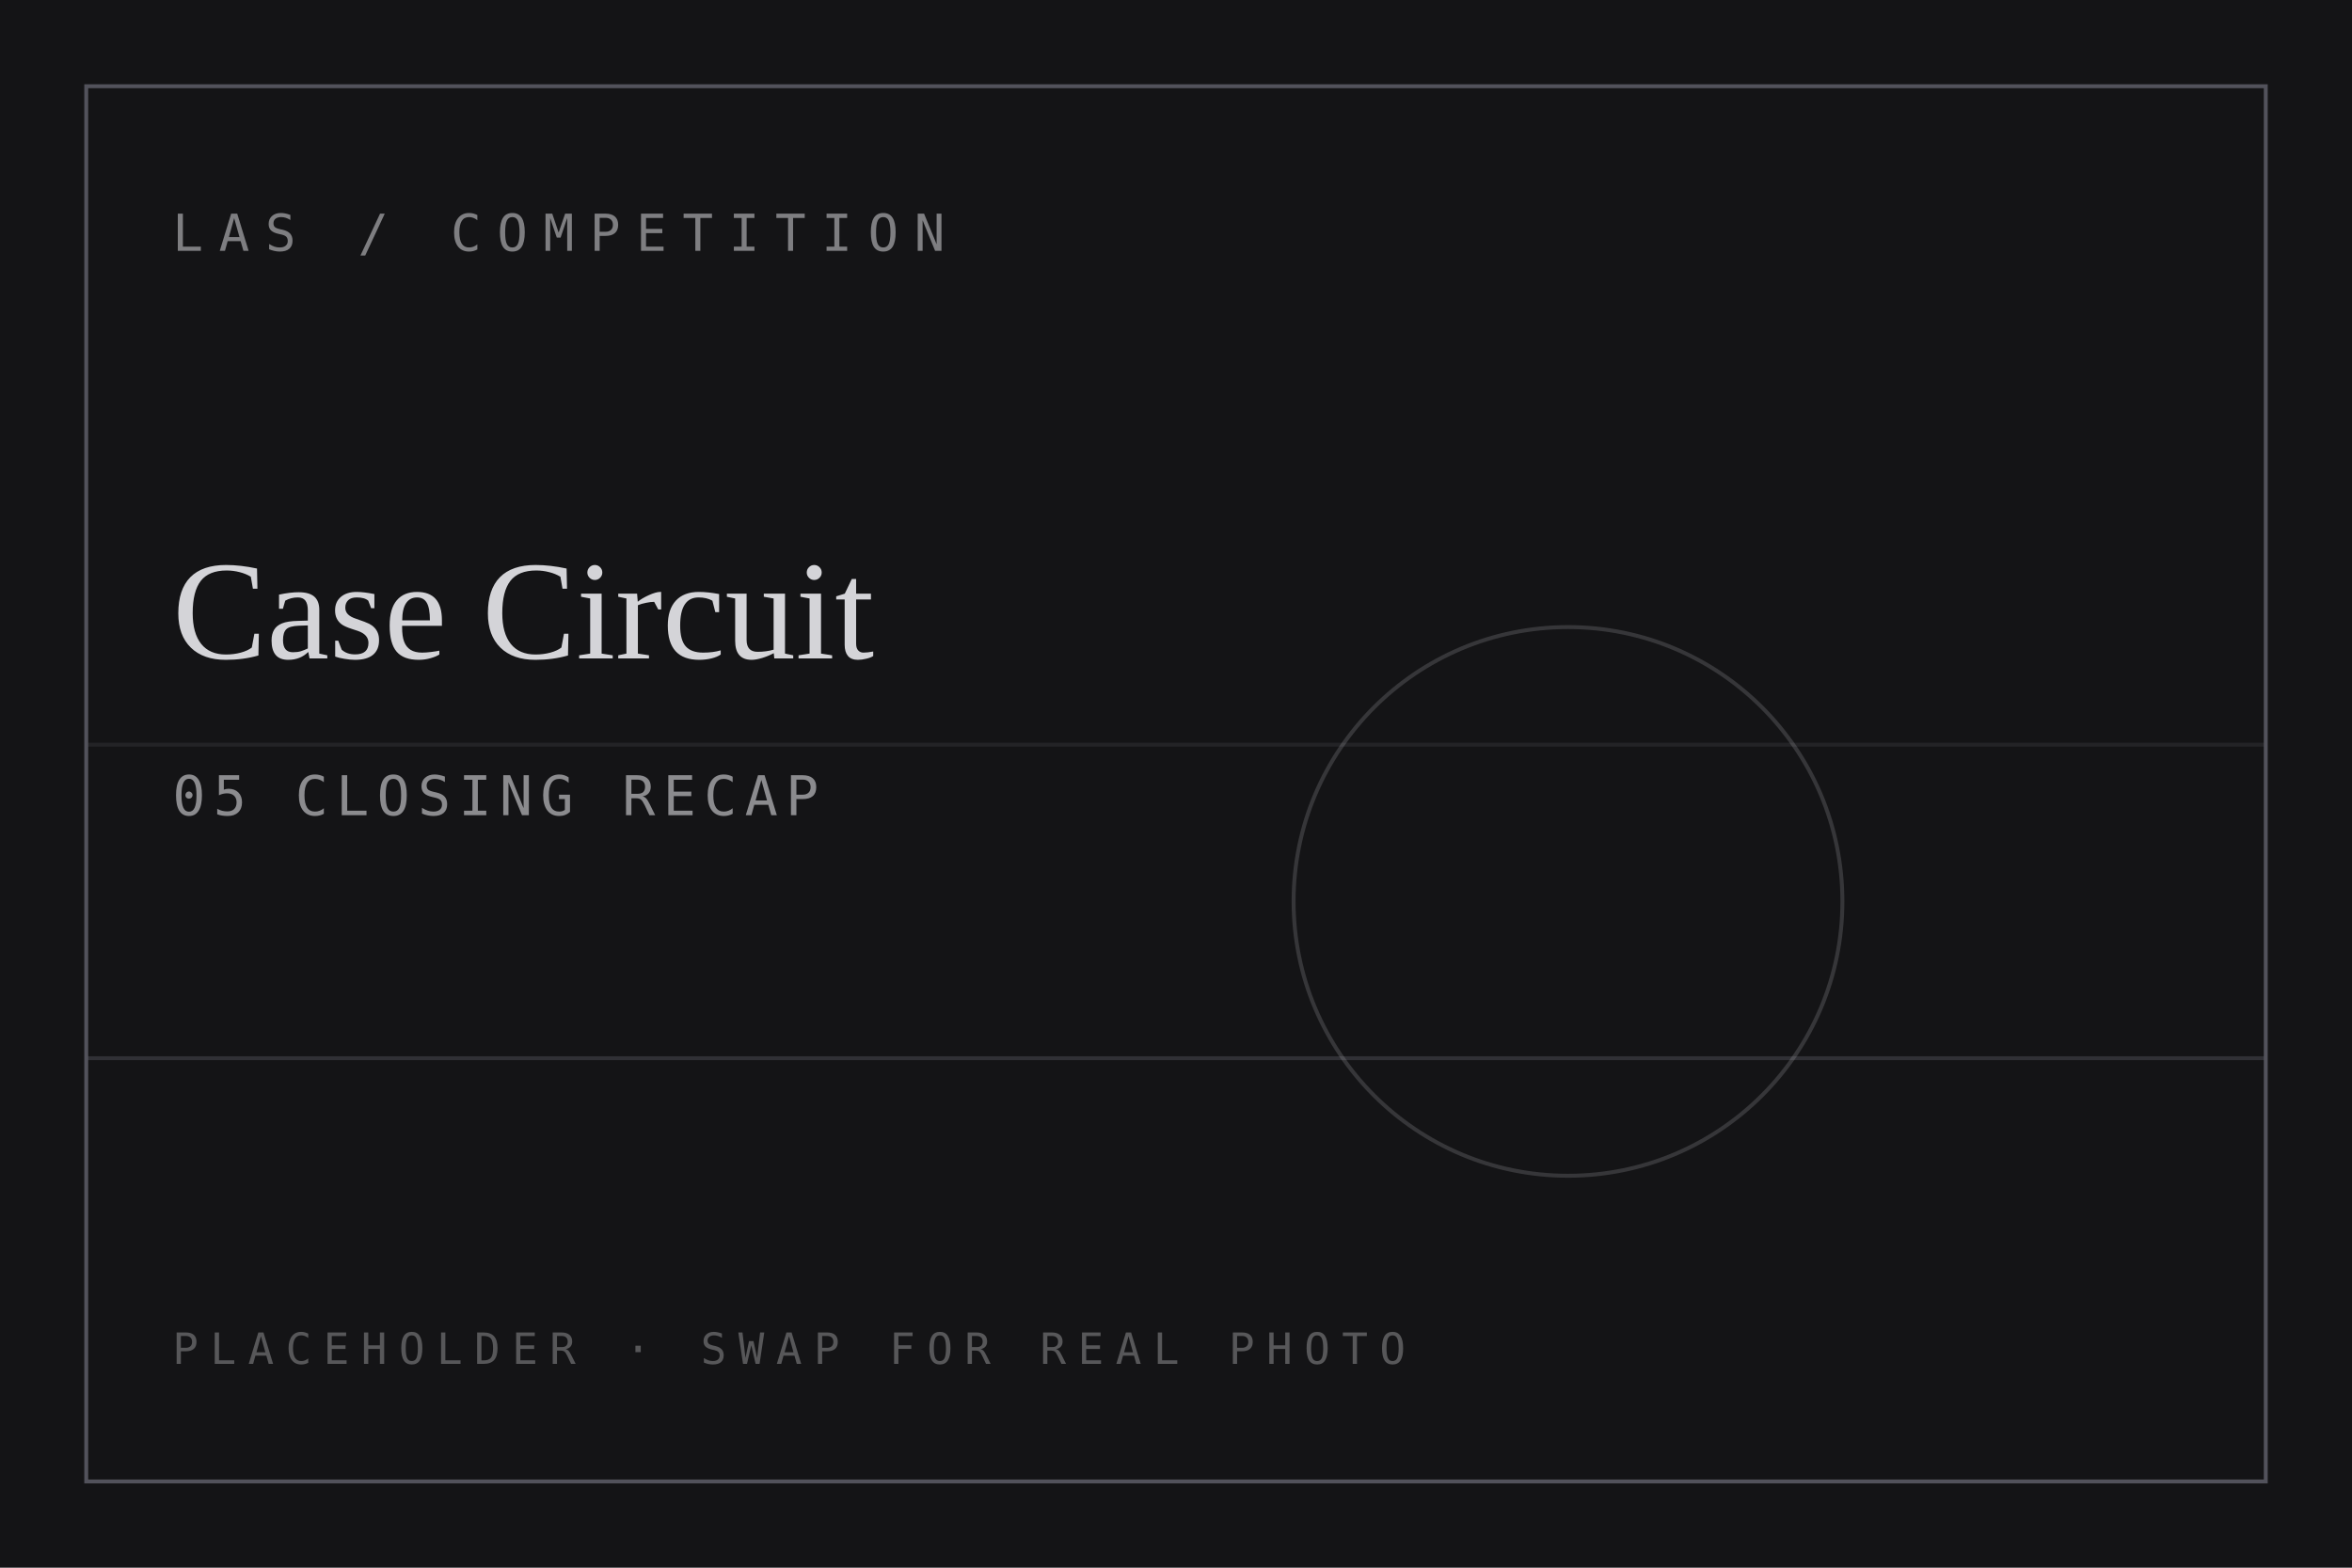
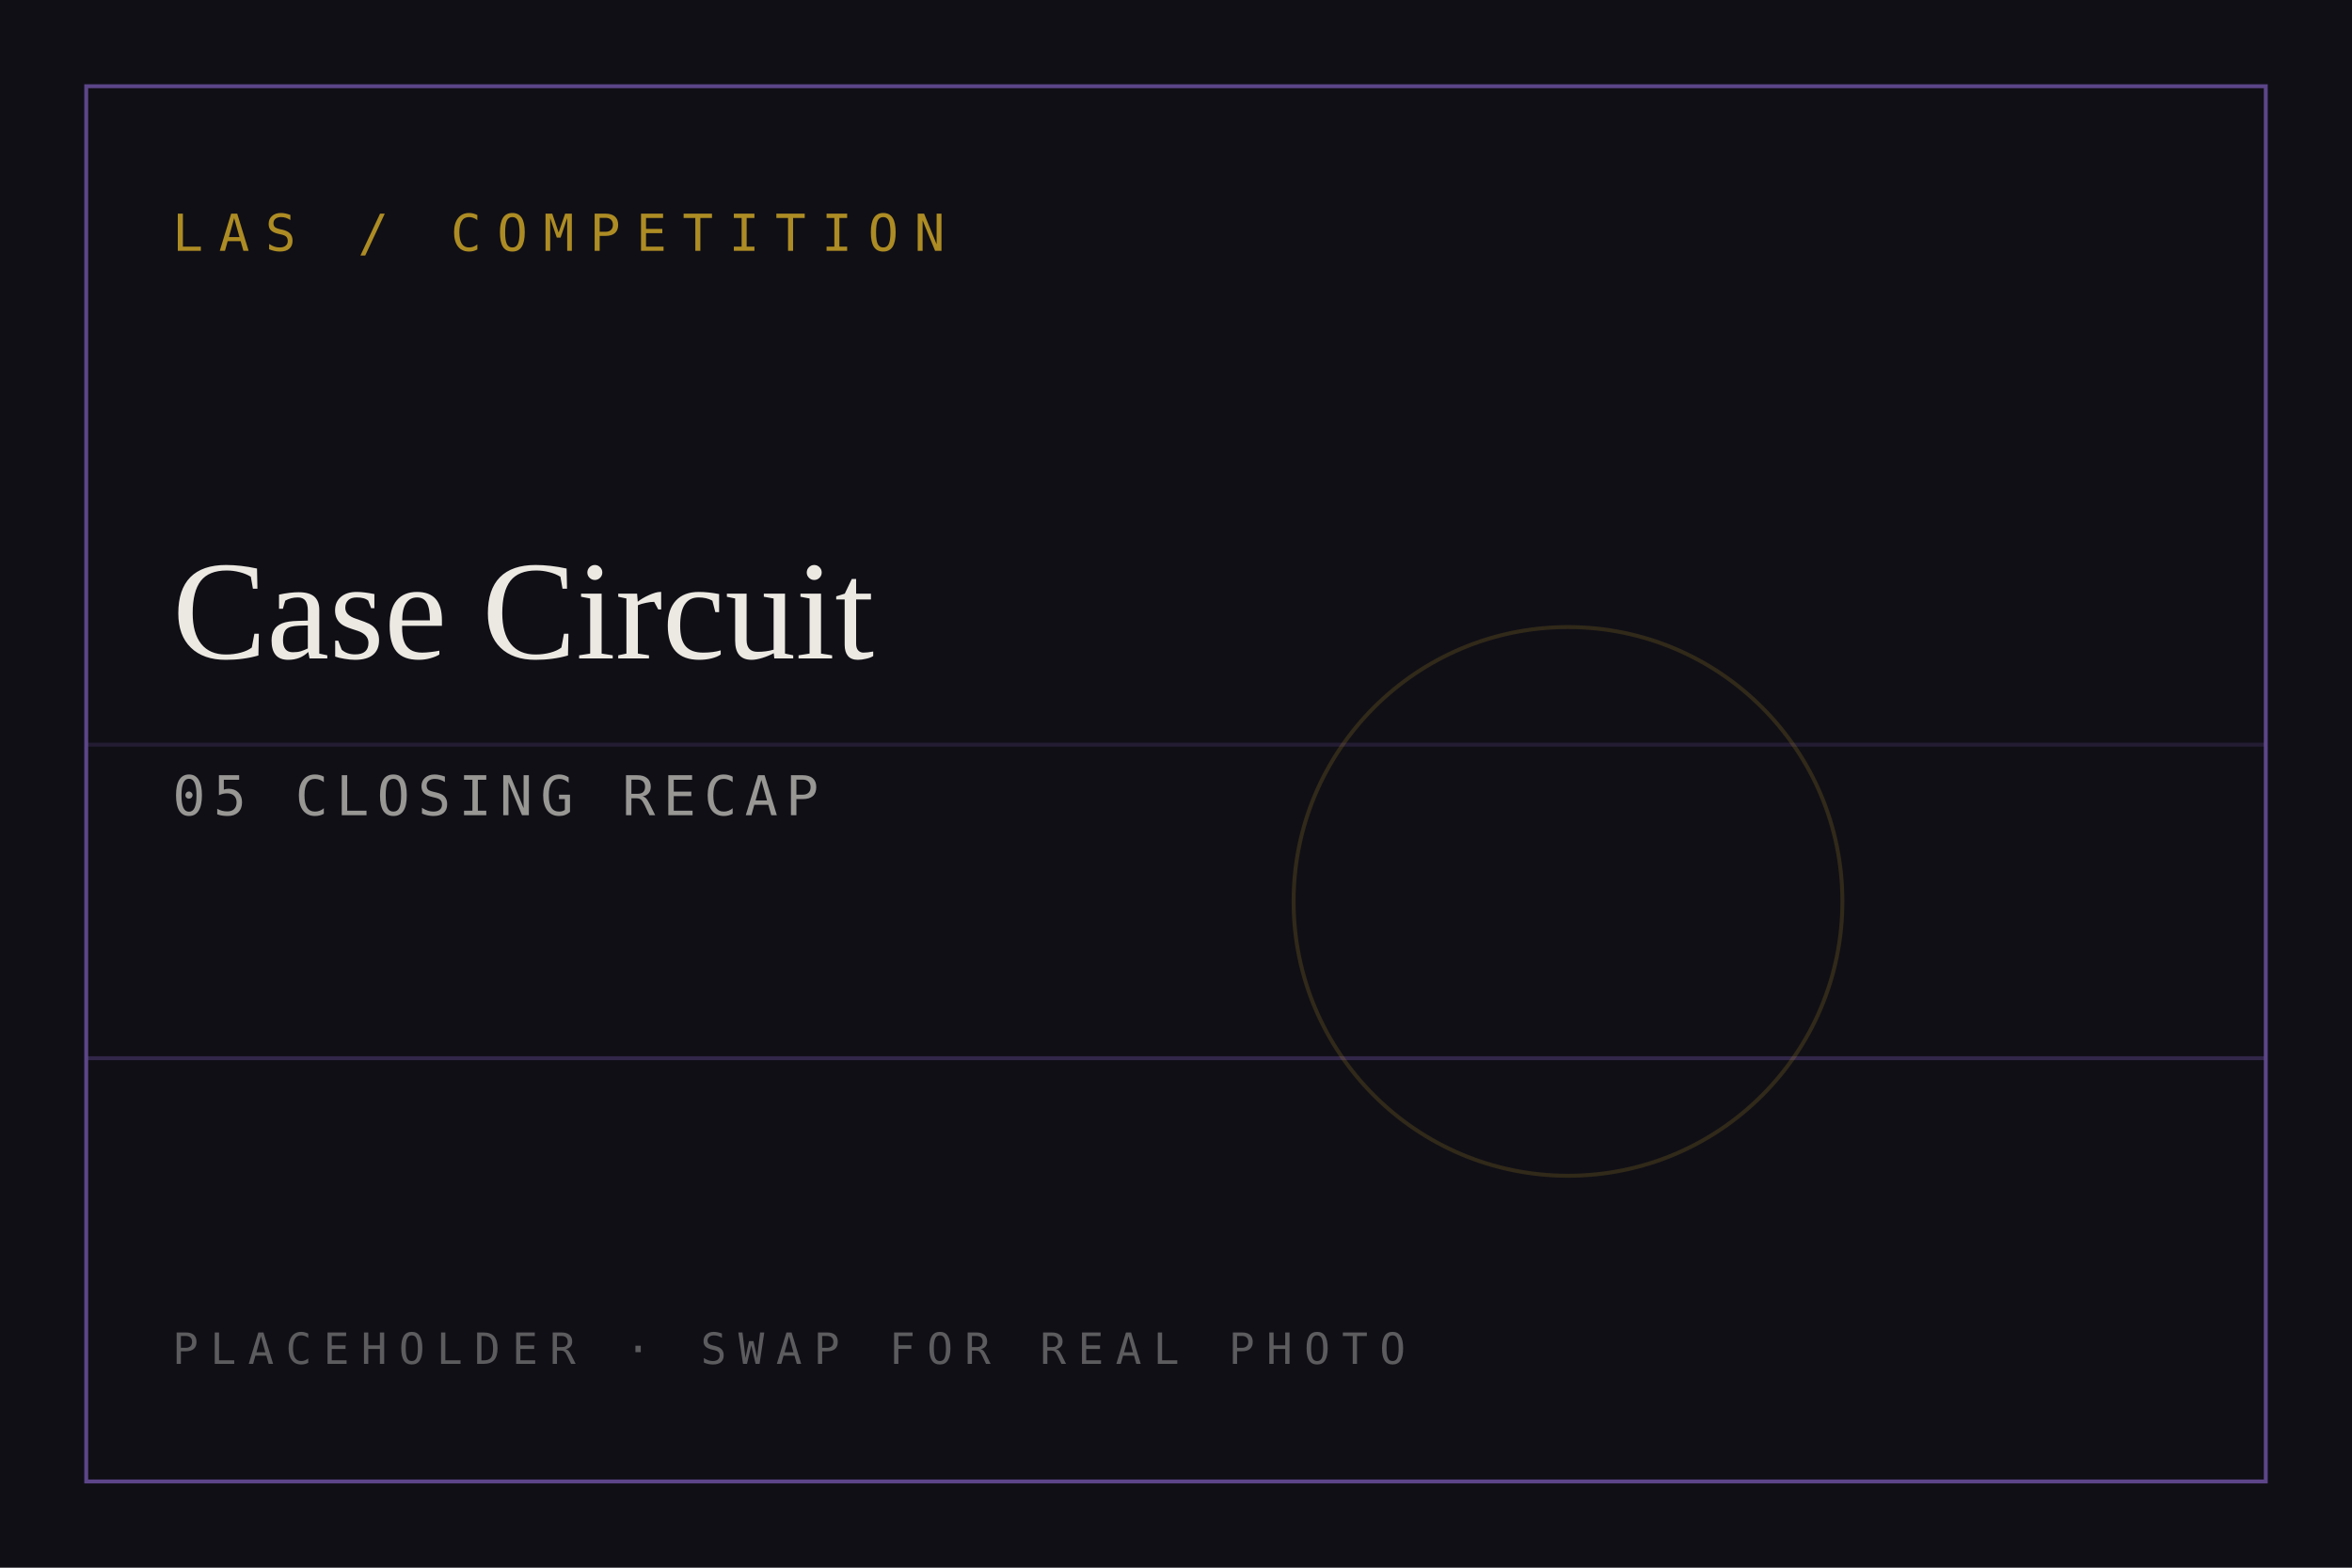
<svg xmlns="http://www.w3.org/2000/svg" width="600" height="400" viewBox="0 0 600 400" role="img" aria-label="Case Circuit Closing recap">
-   <rect width="600" height="400" fill="#141416" />
-   <rect x="22" y="22" width="556" height="356" fill="none" stroke="#52525b" stroke-width="1" />
-   <path d="M22 270 H578" stroke="#52525b" stroke-opacity="0.45" />
-   <path d="M22 190 H578" stroke="#52525b" stroke-opacity="0.25" />
-   <circle cx="400" cy="230" r="70" fill="none" stroke="#d4d4d8" stroke-opacity="0.18" />
-   <text x="44" y="64" fill="#d4d4d8" fill-opacity="0.55" font-family="ui-monospace, SFMono-Regular, Menlo, monospace" font-size="13" letter-spacing="4">LAS / COMPETITION</text>
-   <text x="44" y="168" fill="#d4d4d8" font-family="Georgia, 'Times New Roman', serif" font-size="36">Case Circuit</text>
-   <text x="44" y="208" fill="#d4d4d8" fill-opacity="0.62" font-family="ui-monospace, SFMono-Regular, Menlo, monospace" font-size="14" letter-spacing="2">05  CLOSING RECAP</text>
-   <text x="44" y="348" fill="#d4d4d8" fill-opacity="0.35" font-family="ui-monospace, SFMono-Regular, Menlo, monospace" font-size="11" letter-spacing="3">PLACEHOLDER  ·  SWAP FOR REAL PHOTO</text>
+   <rect width="600" height="400" fill="#100f16" />
+   <rect x="22" y="22" width="556" height="356" fill="none" stroke="#5c4588" stroke-width="1" />
+   <path d="M22 270 H578" stroke="#5c4588" stroke-opacity="0.45" />
+   <path d="M22 190 H578" stroke="#5c4588" stroke-opacity="0.25" />
+   <circle cx="400" cy="230" r="70" fill="none" stroke="#c9a227" stroke-opacity="0.18" />
+   <text x="44" y="64" fill="#c9a227" fill-opacity="0.85" font-family="ui-monospace, SFMono-Regular, Menlo, monospace" font-size="13" letter-spacing="4">LAS / COMPETITION</text>
+   <text x="44" y="168" fill="#ece9e2" font-family="Georgia, 'Times New Roman', serif" font-size="36">Case Circuit</text>
+   <text x="44" y="208" fill="#ece9e2" fill-opacity="0.62" font-family="ui-monospace, SFMono-Regular, Menlo, monospace" font-size="14" letter-spacing="2">05  CLOSING RECAP</text>
+   <text x="44" y="348" fill="#ece9e2" fill-opacity="0.35" font-family="ui-monospace, SFMono-Regular, Menlo, monospace" font-size="11" letter-spacing="3">PLACEHOLDER  ·  SWAP FOR REAL PHOTO</text>
</svg>
